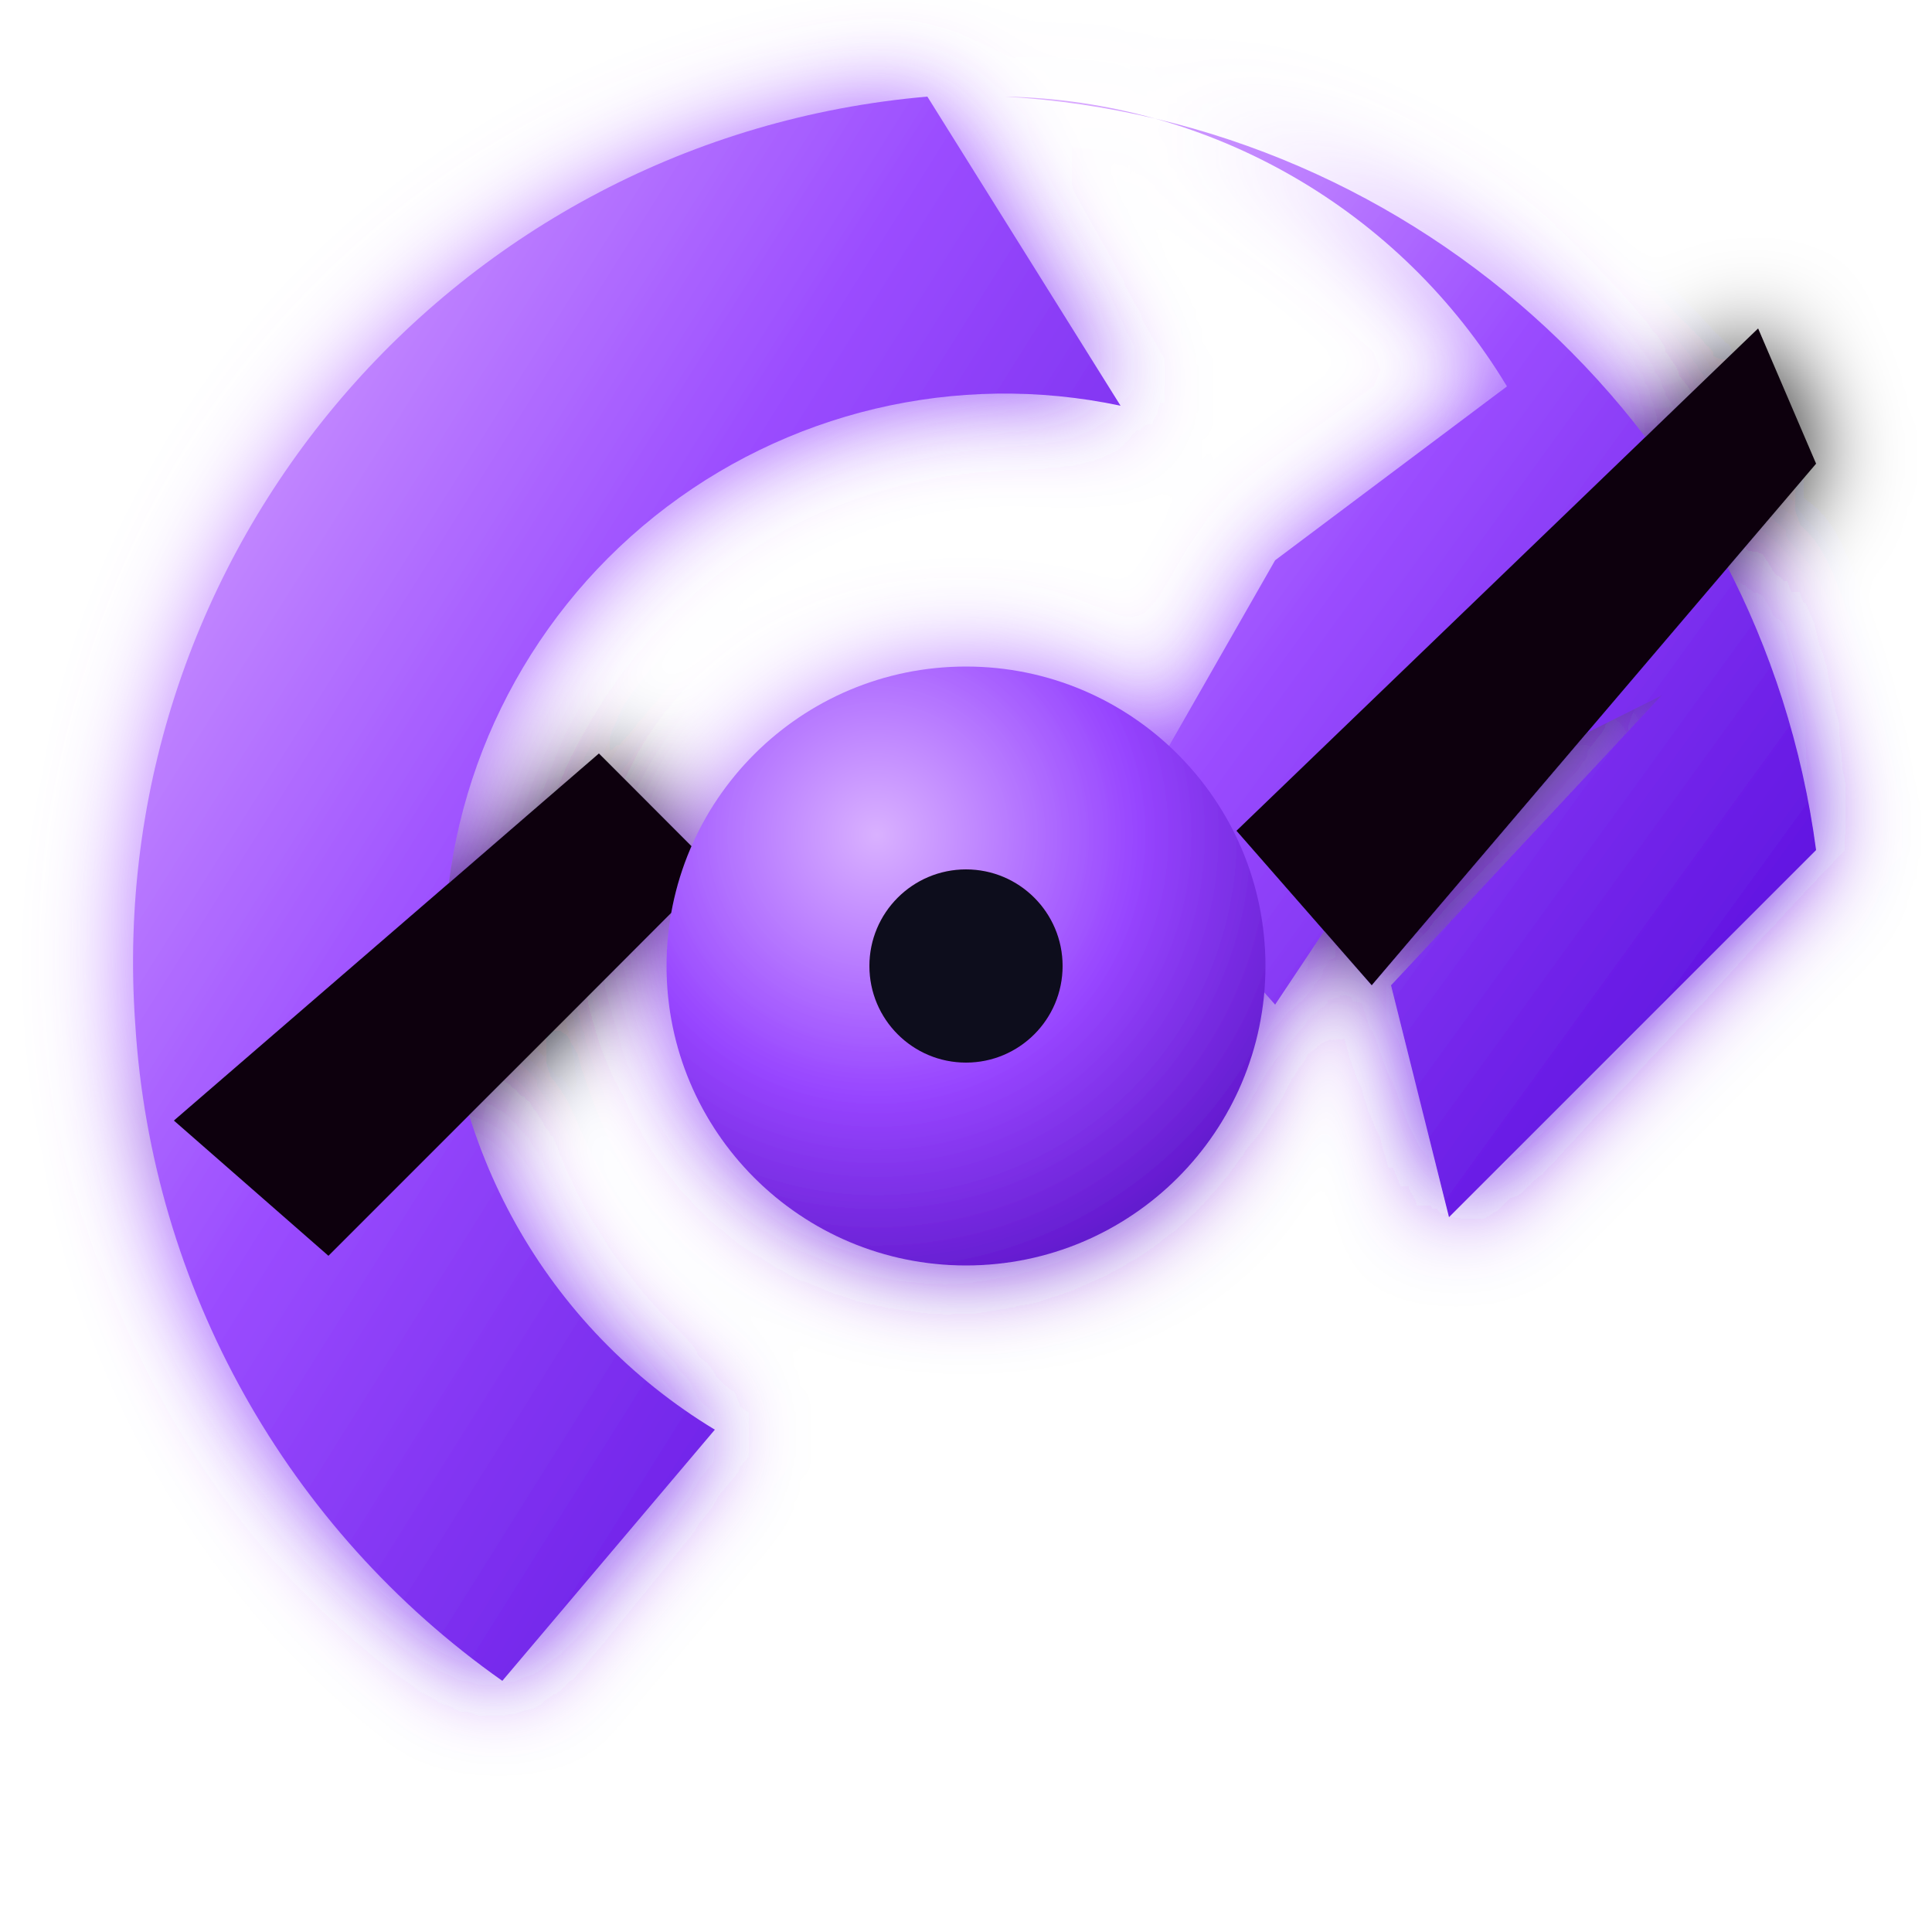
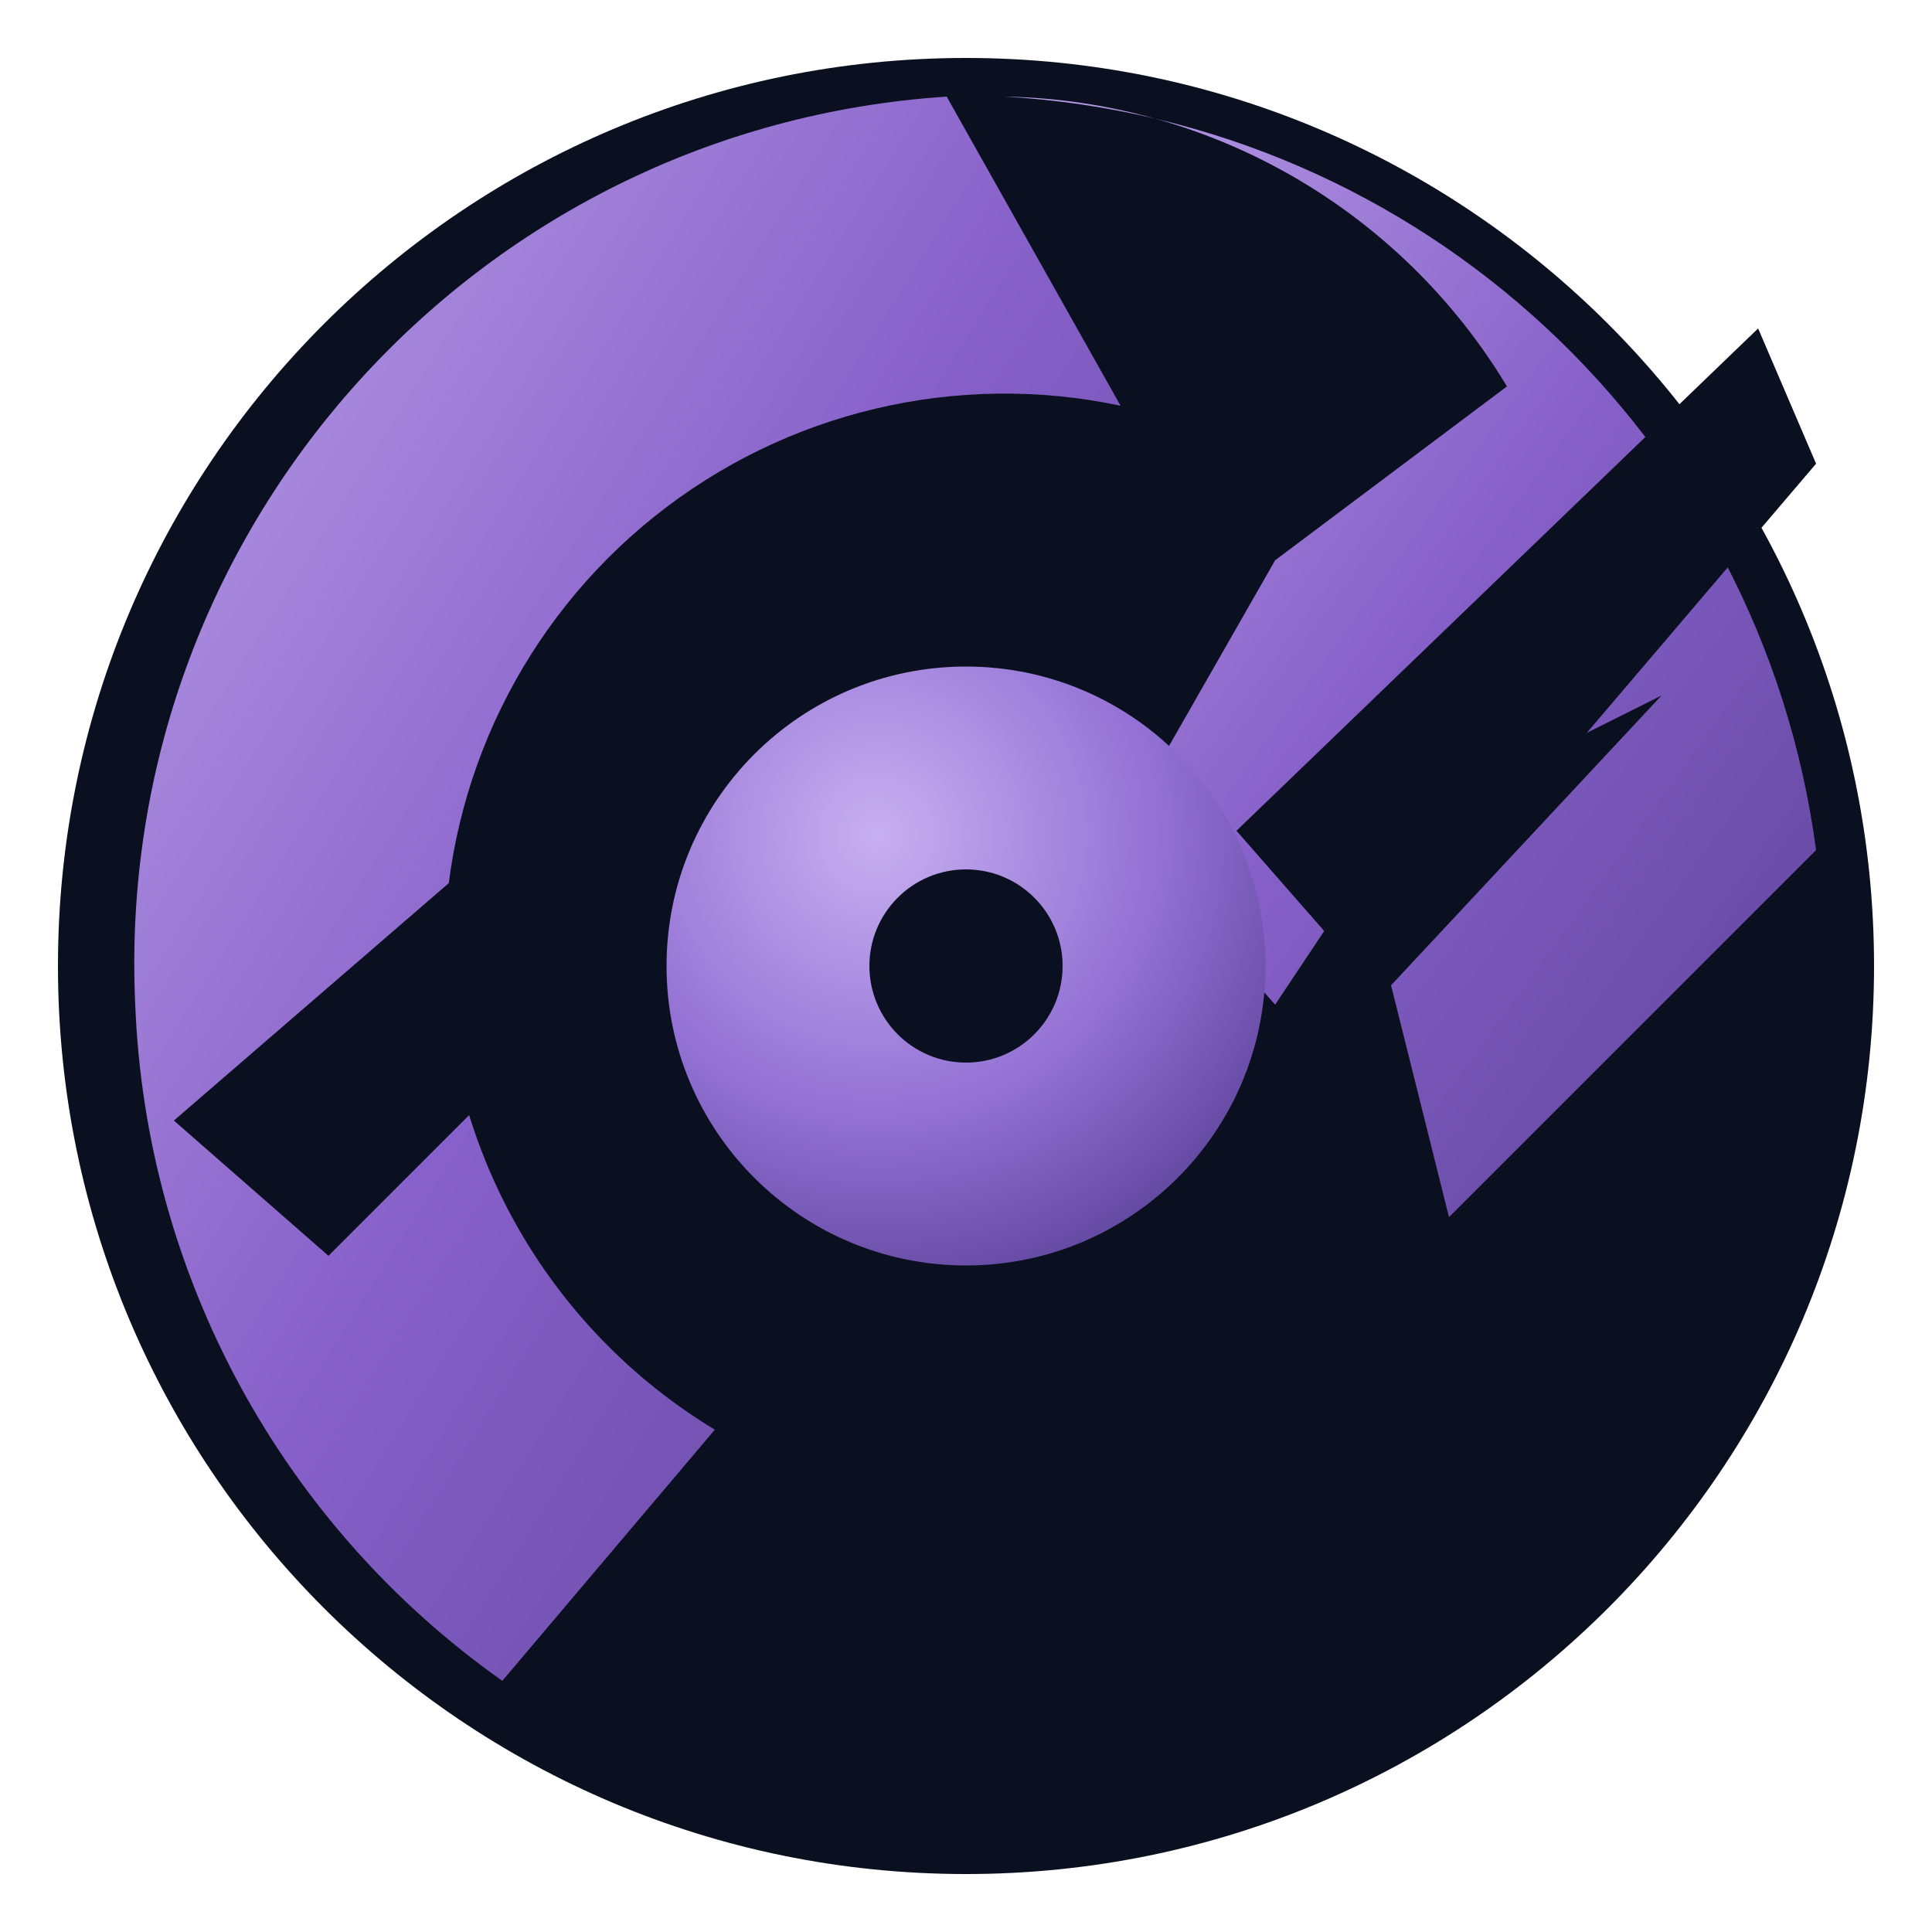
<svg xmlns="http://www.w3.org/2000/svg" viewBox="0 0 100 100" role="img" aria-labelledby="title">
  <defs>
    <linearGradient id="violet" x1="0" y1="0" x2="1" y2="1">
-       <stop stop-color="#e1b5ff" />
-       <stop offset=".42" stop-color="#9b4dff" />
-       <stop offset="1" stop-color="#4b00d6" />
+       <stop stop-color="#bba0e8" />
+       <stop offset=".5" stop-color="#8660c9" />
+       <stop offset="1" stop-color="#5d4398" />
    </linearGradient>
    <radialGradient id="core" cx="35%" cy="28%" r="80%">
-       <stop stop-color="#d9b1ff" />
-       <stop offset=".55" stop-color="#9745ff" />
-       <stop offset="1" stop-color="#5d16c9" />
+       <stop stop-color="#c7b0f0" />
+       <stop offset=".6" stop-color="#9270d4" />
+       <stop offset="1" stop-color="#60469e" />
    </radialGradient>
-     <filter id="glow" x="-45%" y="-45%" width="190%" height="190%">
-       <feGaussianBlur stdDeviation="2.4" result="blur" />
-       <feMerge>
-         <feMergeNode in="blur" />
-         <feMergeNode in="SourceGraphic" />
-       </feMerge>
-     </filter>
  </defs>
-   <g filter="url(#glow)">
-     <path d="M48 5A45 45 0 0 0 7 53a45 45 0 0 0 19 34L37 74A29 29 0 0 1 23 49 29 29 0 0 1 58 21Z" fill="url(#violet)" />
-     <path d="M52 5A45 45 0 0 1 94 44L75 63 72 51 86 36 72 43 66 52 58 43 66 29 78 20A31 31 0 0 0 52 5Z" fill="url(#violet)" />
-     <path d="M9 58 31 39 37 45 17 65Z M64 43 91 17 94 24 71 51Z" fill="#08060d" />
-     <circle cx="50" cy="50" r="15.5" fill="url(#core)" />
-     <circle cx="50" cy="50" r="5" fill="#10091a" />
-   </g>
+   <circle cx="50" cy="50" r="47" fill="#0b1020" />
+   <path d="M49 5A45 45 0 0 0 7 52a45 45 0 0 0 19 35l11-13A29 29 0 0 1 23 49 29 29 0 0 1 58 21Z" fill="url(#violet)" />
+   <path d="M52 5A45 45 0 0 1 94 44L75 63 72 51 86 36 72 43 66 52 58 43 66 29 78 20A31 31 0 0 0 52 5Z" fill="url(#violet)" />
+   <path d="M9 58 31 39 37 45 17 65Z M64 43 91 17 94 24 71 51Z" fill="#0b1020" />
+   <circle cx="50" cy="50" r="15.5" fill="url(#core)" />
+   <circle cx="50" cy="50" r="5" fill="#0b1020" />
</svg>
